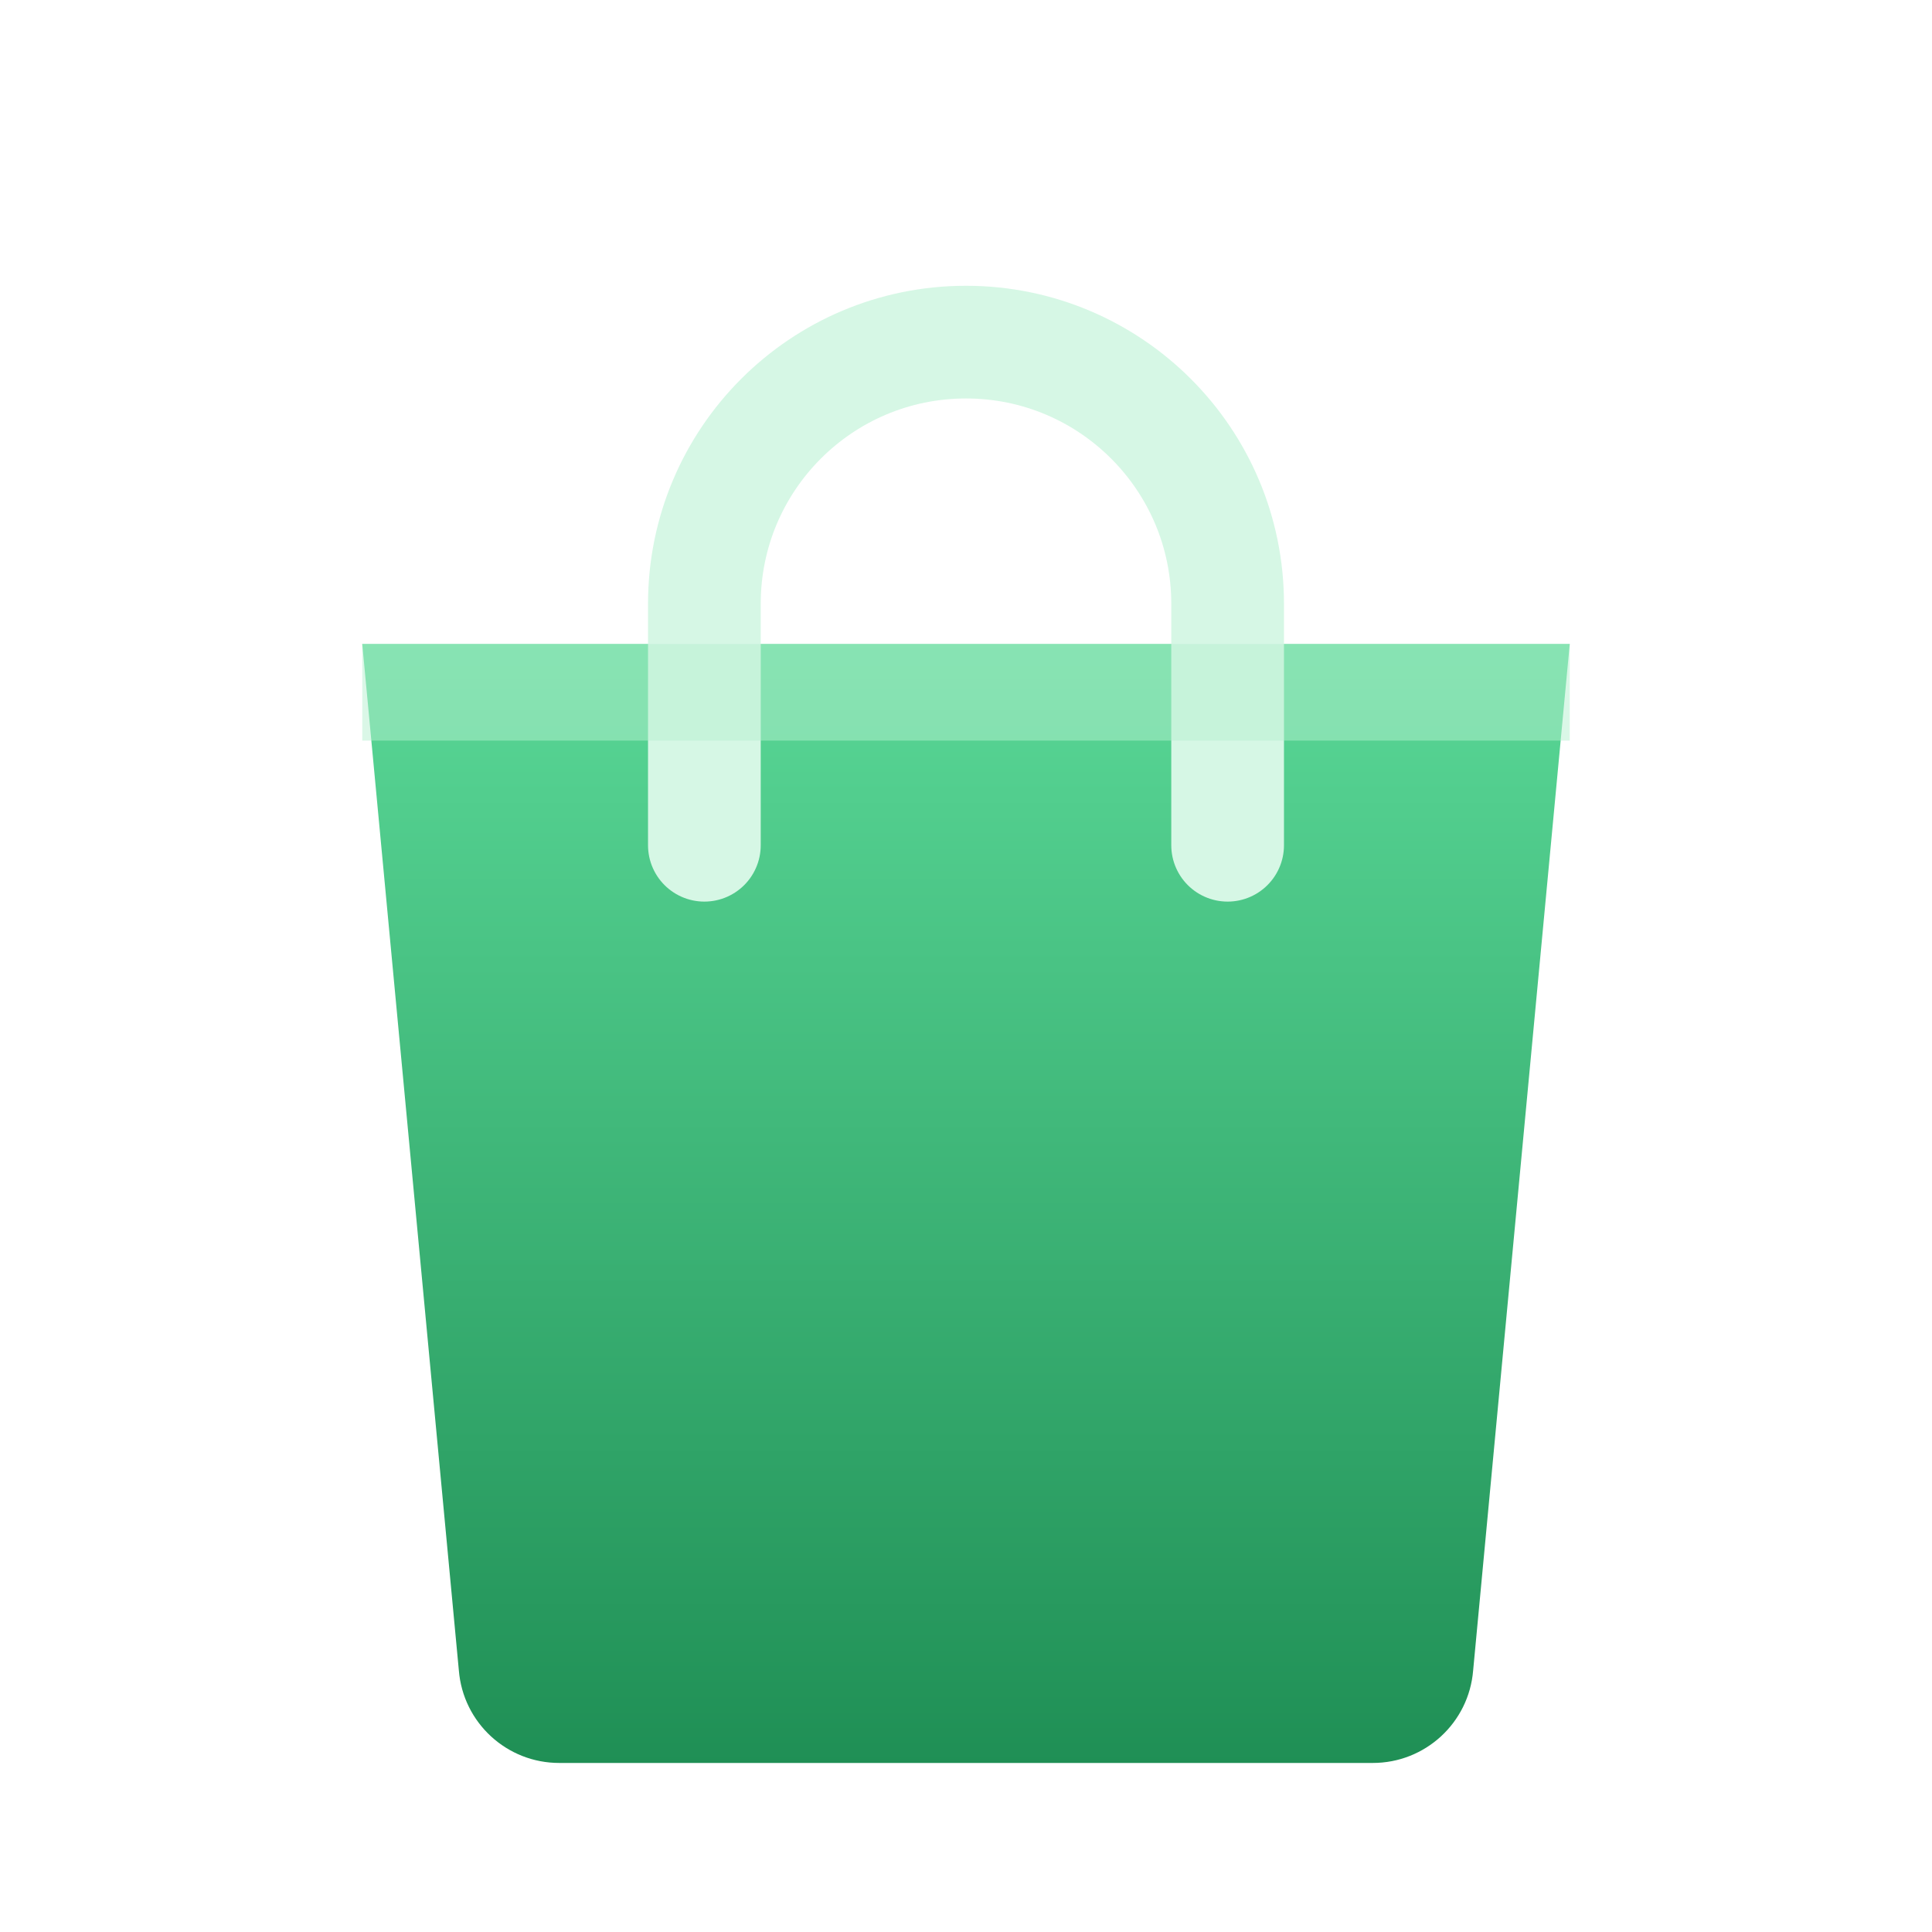
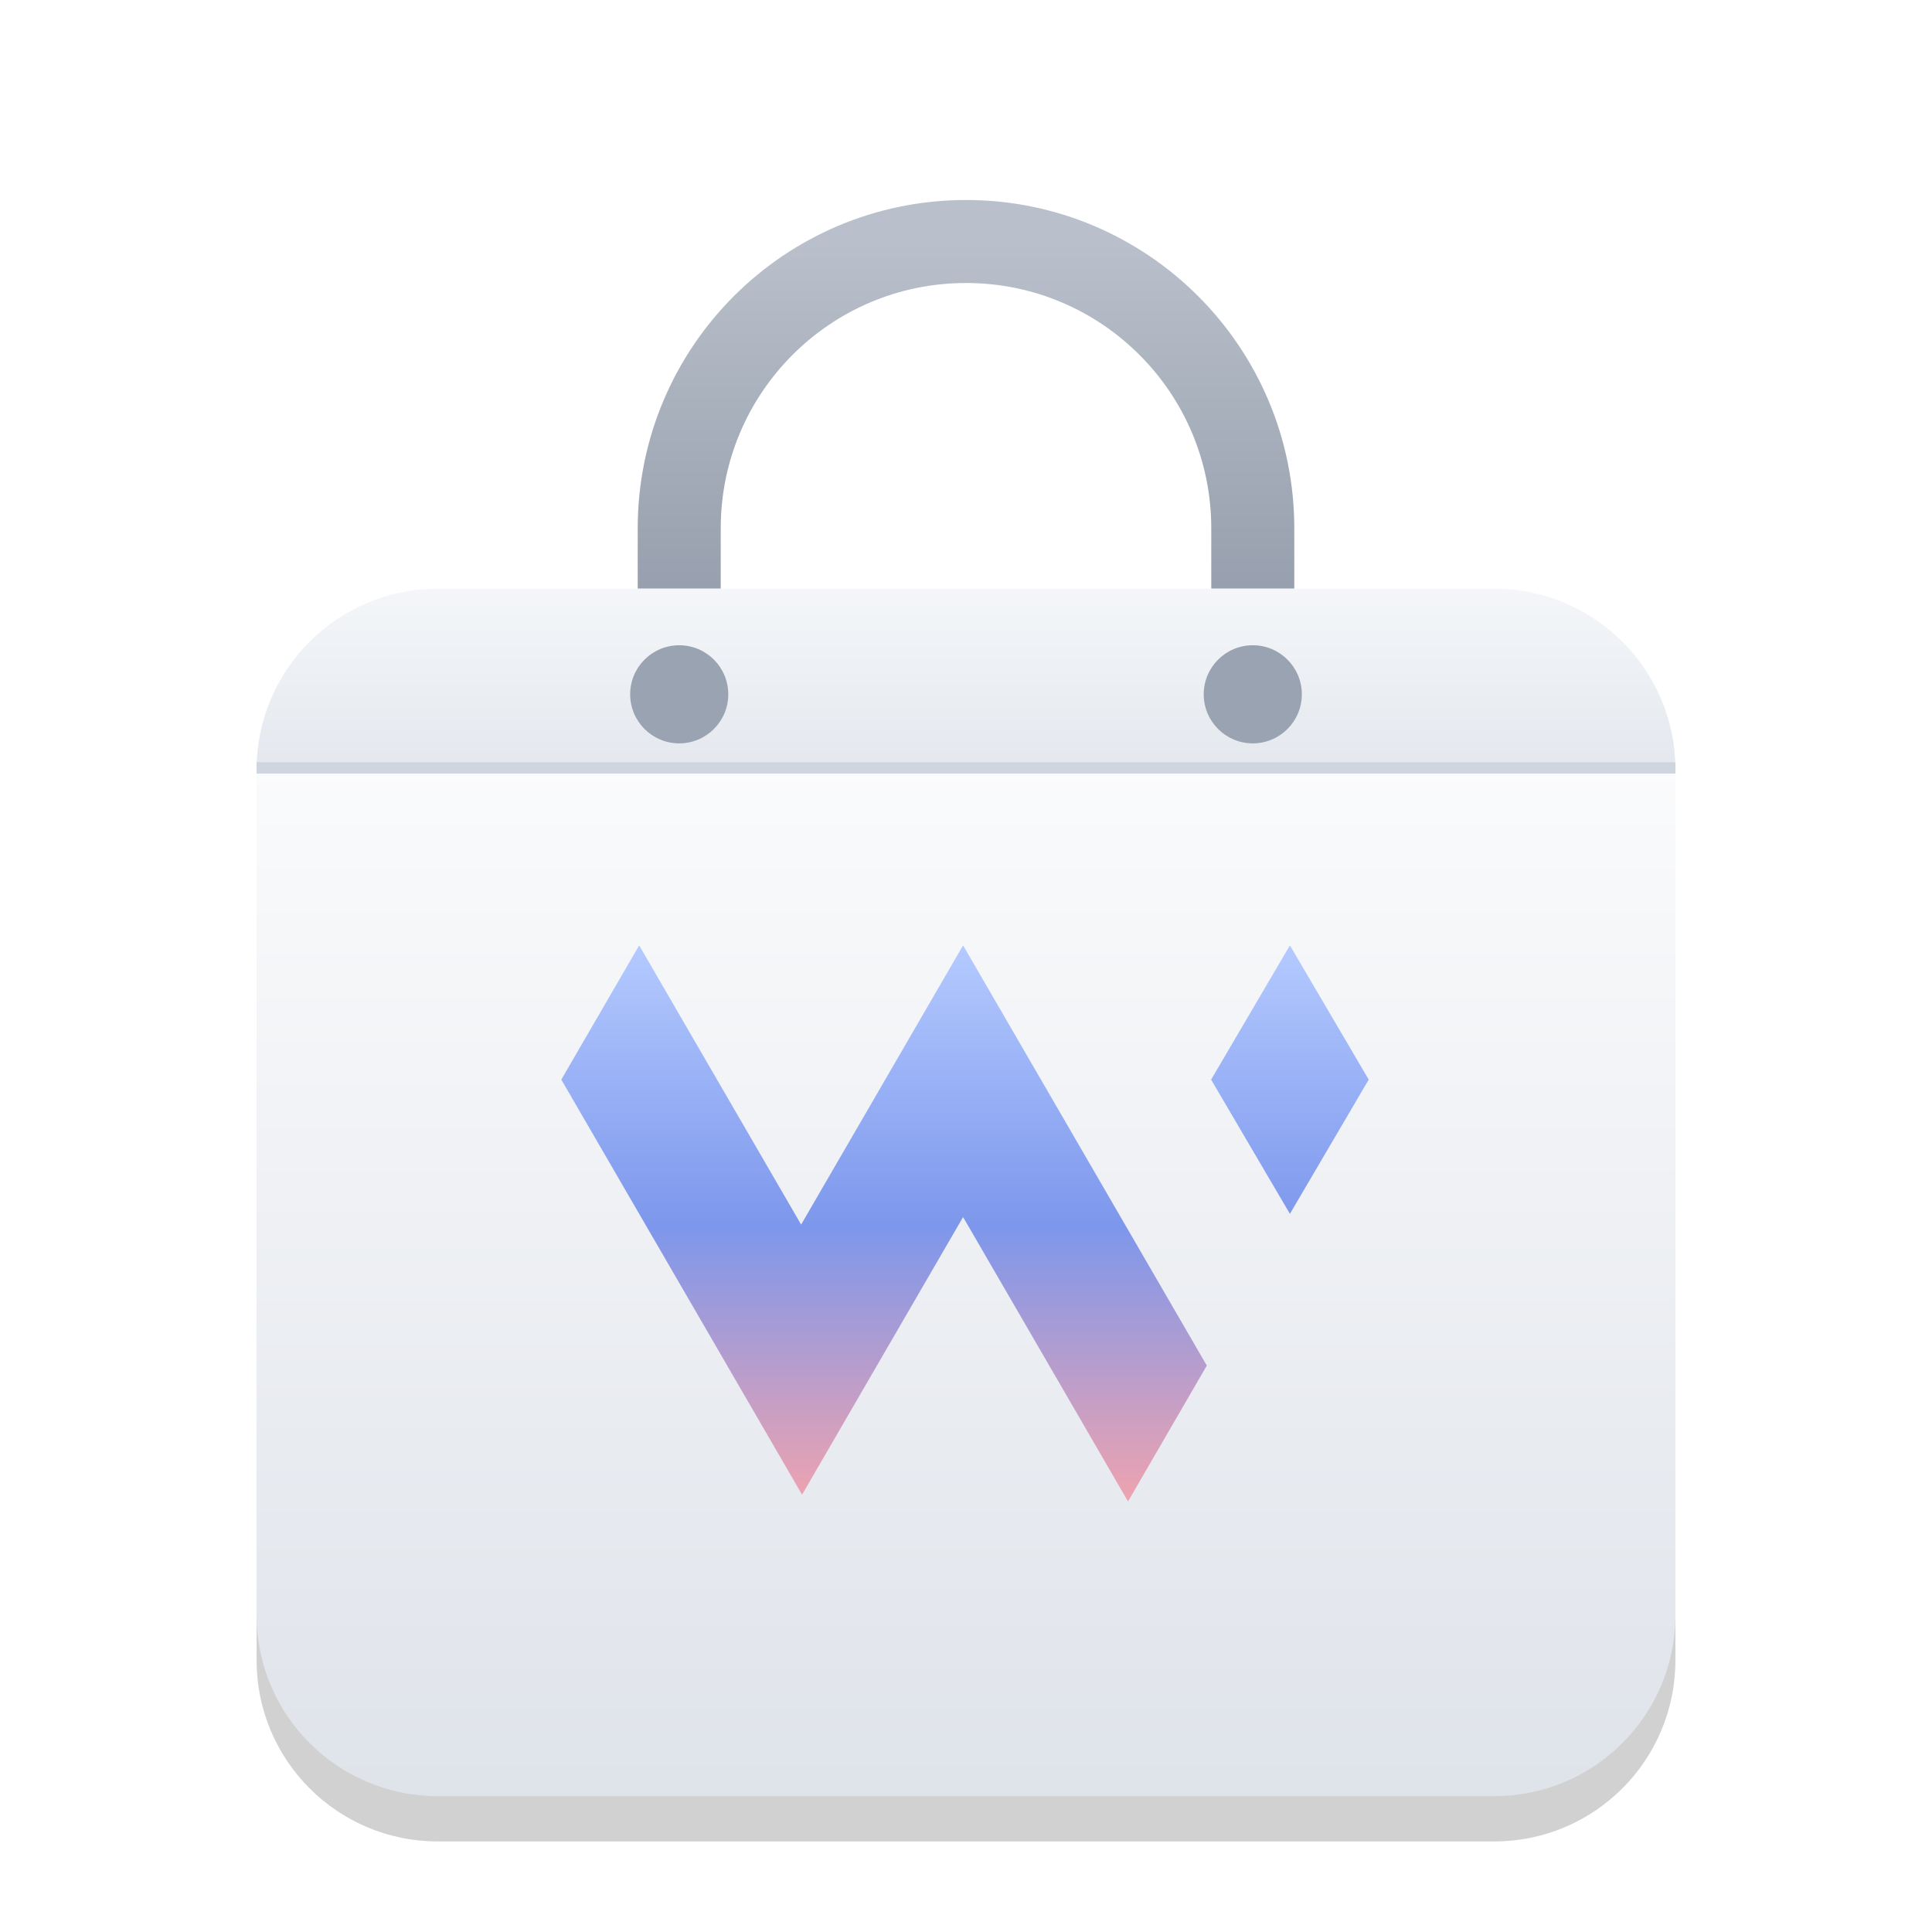
- <svg xmlns="http://www.w3.org/2000/svg" width="48" height="48" viewBox="0 0 48 48">
+ <svg xmlns="http://www.w3.org/2000/svg" width="256" height="256" viewBox="0 0 256 256">
  <defs>
-     <linearGradient id="g" x1="0" y1="0" x2="0" y2="1">
-       <stop offset="0" stop-color="#5ad897" />
-       <stop offset="1" stop-color="#1f8f55" />
+     <linearGradient id="sb_body" x1="0" y1="0" x2="0" y2="1">
+       <stop offset="0" stop-color="#ffffff" />
+       <stop offset="1" stop-color="#dfe3ea" />
+     </linearGradient>
+     <linearGradient id="sb_lip" x1="0" y1="0" x2="0" y2="1">
+       <stop offset="0" stop-color="#f4f6f9" />
+       <stop offset="1" stop-color="#e4e8ee" />
+     </linearGradient>
+     <linearGradient id="sb_handle" x1="0" y1="0" x2="0" y2="1">
+       <stop offset="0" stop-color="#b9c0cb" />
+       <stop offset="1" stop-color="#8d96a5" />
    </linearGradient>
  </defs>
-   <path d="M9 16h30l-2.4 25.5a2.5 2.5 0 0 1-2.5 2.3H13.9a2.5 2.5 0 0 1-2.5-2.3z" fill="url(#g)" />
-   <path d="M17.5 21v-6a6.5 6.5 0 0 1 13 0v6" fill="none" stroke="#d6f7e5" stroke-width="2.8" stroke-linecap="round" />
-   <rect x="9" y="16" width="30" height="2.4" fill="#b6f0d0" fill-opacity="0.5" />
+   <path d="M90 92V70a38 38 0 0 1 76 0v22" fill="none" stroke="url(#sb_handle)" stroke-width="11" stroke-linecap="round" />
+   <rect x="34" y="78" width="188" height="160" rx="24" fill="#000" opacity="0.18" transform="translate(0 6)" />
+   <rect x="34" y="78" width="188" height="160" rx="24" fill="url(#sb_body)" />
+   <path d="M58 78h140a24 24 0 0 1 24 24v0H34v0a24 24 0 0 1 24-24z" fill="url(#sb_lip)" />
+   <rect x="34" y="101" width="188" height="1.5" fill="#cfd5de" />
+   <circle cx="90" cy="92" r="6.5" fill="#9aa3b1" />
+   <circle cx="166" cy="92" r="6.5" fill="#9aa3b1" />
+   <g transform="translate(56.08 112.12) scale(0.773333)">
+     <defs>
+       <linearGradient id="wostorema" gradientUnits="userSpaceOnUse" x1="0" y1="17" x2="0" y2="113">
+         <stop offset="0" stop-color="#b4caff" />
+         <stop offset="0.5" stop-color="#7d97ec" />
+         <stop offset="1" stop-color="#f0a3ae" />
+       </linearGradient>
+       <linearGradient id="wostoremb" gradientUnits="userSpaceOnUse" x1="0" y1="17" x2="0" y2="113">
+         <stop offset="0" stop-color="#90a8f2" />
+         <stop offset="1" stop-color="#de8c9c" />
+       </linearGradient>
+     </defs>
+     <path d="M37 17 L50.34 40 L64.75 64.84 L79.16 40 L92.5 17 L105.84 40 L134.26 89 L120.76 112.28 L92.5 63.55 L64.91 111.12 L23.66 40Z" fill="url(#wostorema)" />
+     <path d="M148.5 17 L162 40 L148.5 63 L135 40Z" fill="url(#wostorema)" />
+   </g>
</svg>
